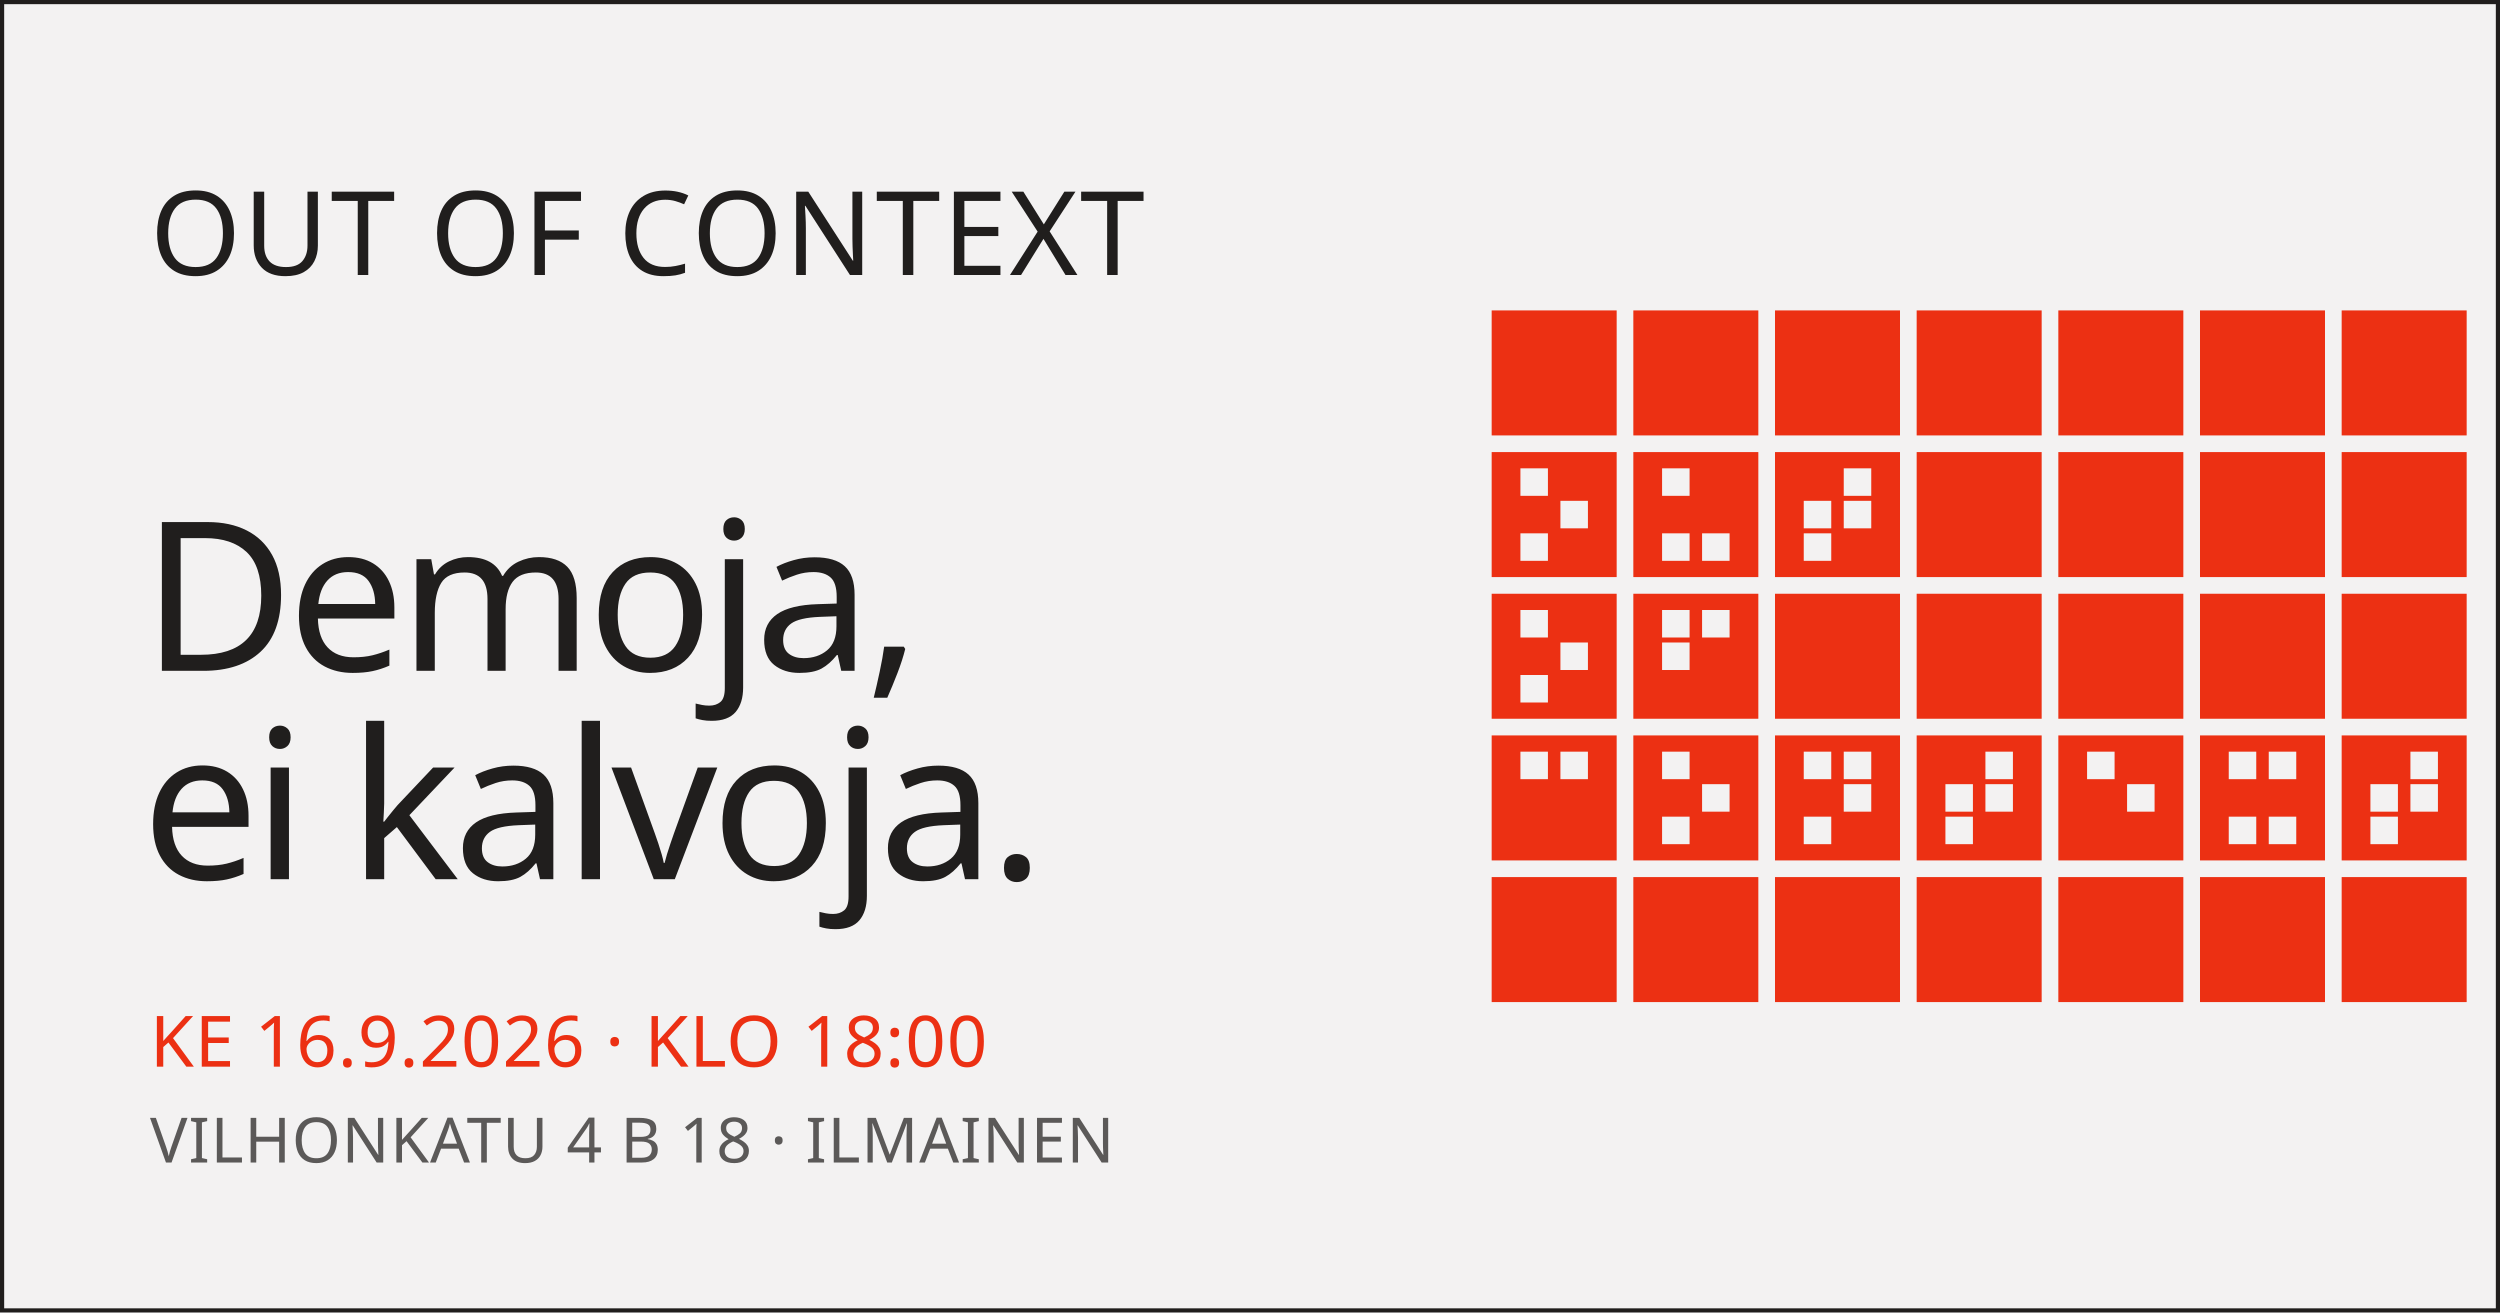
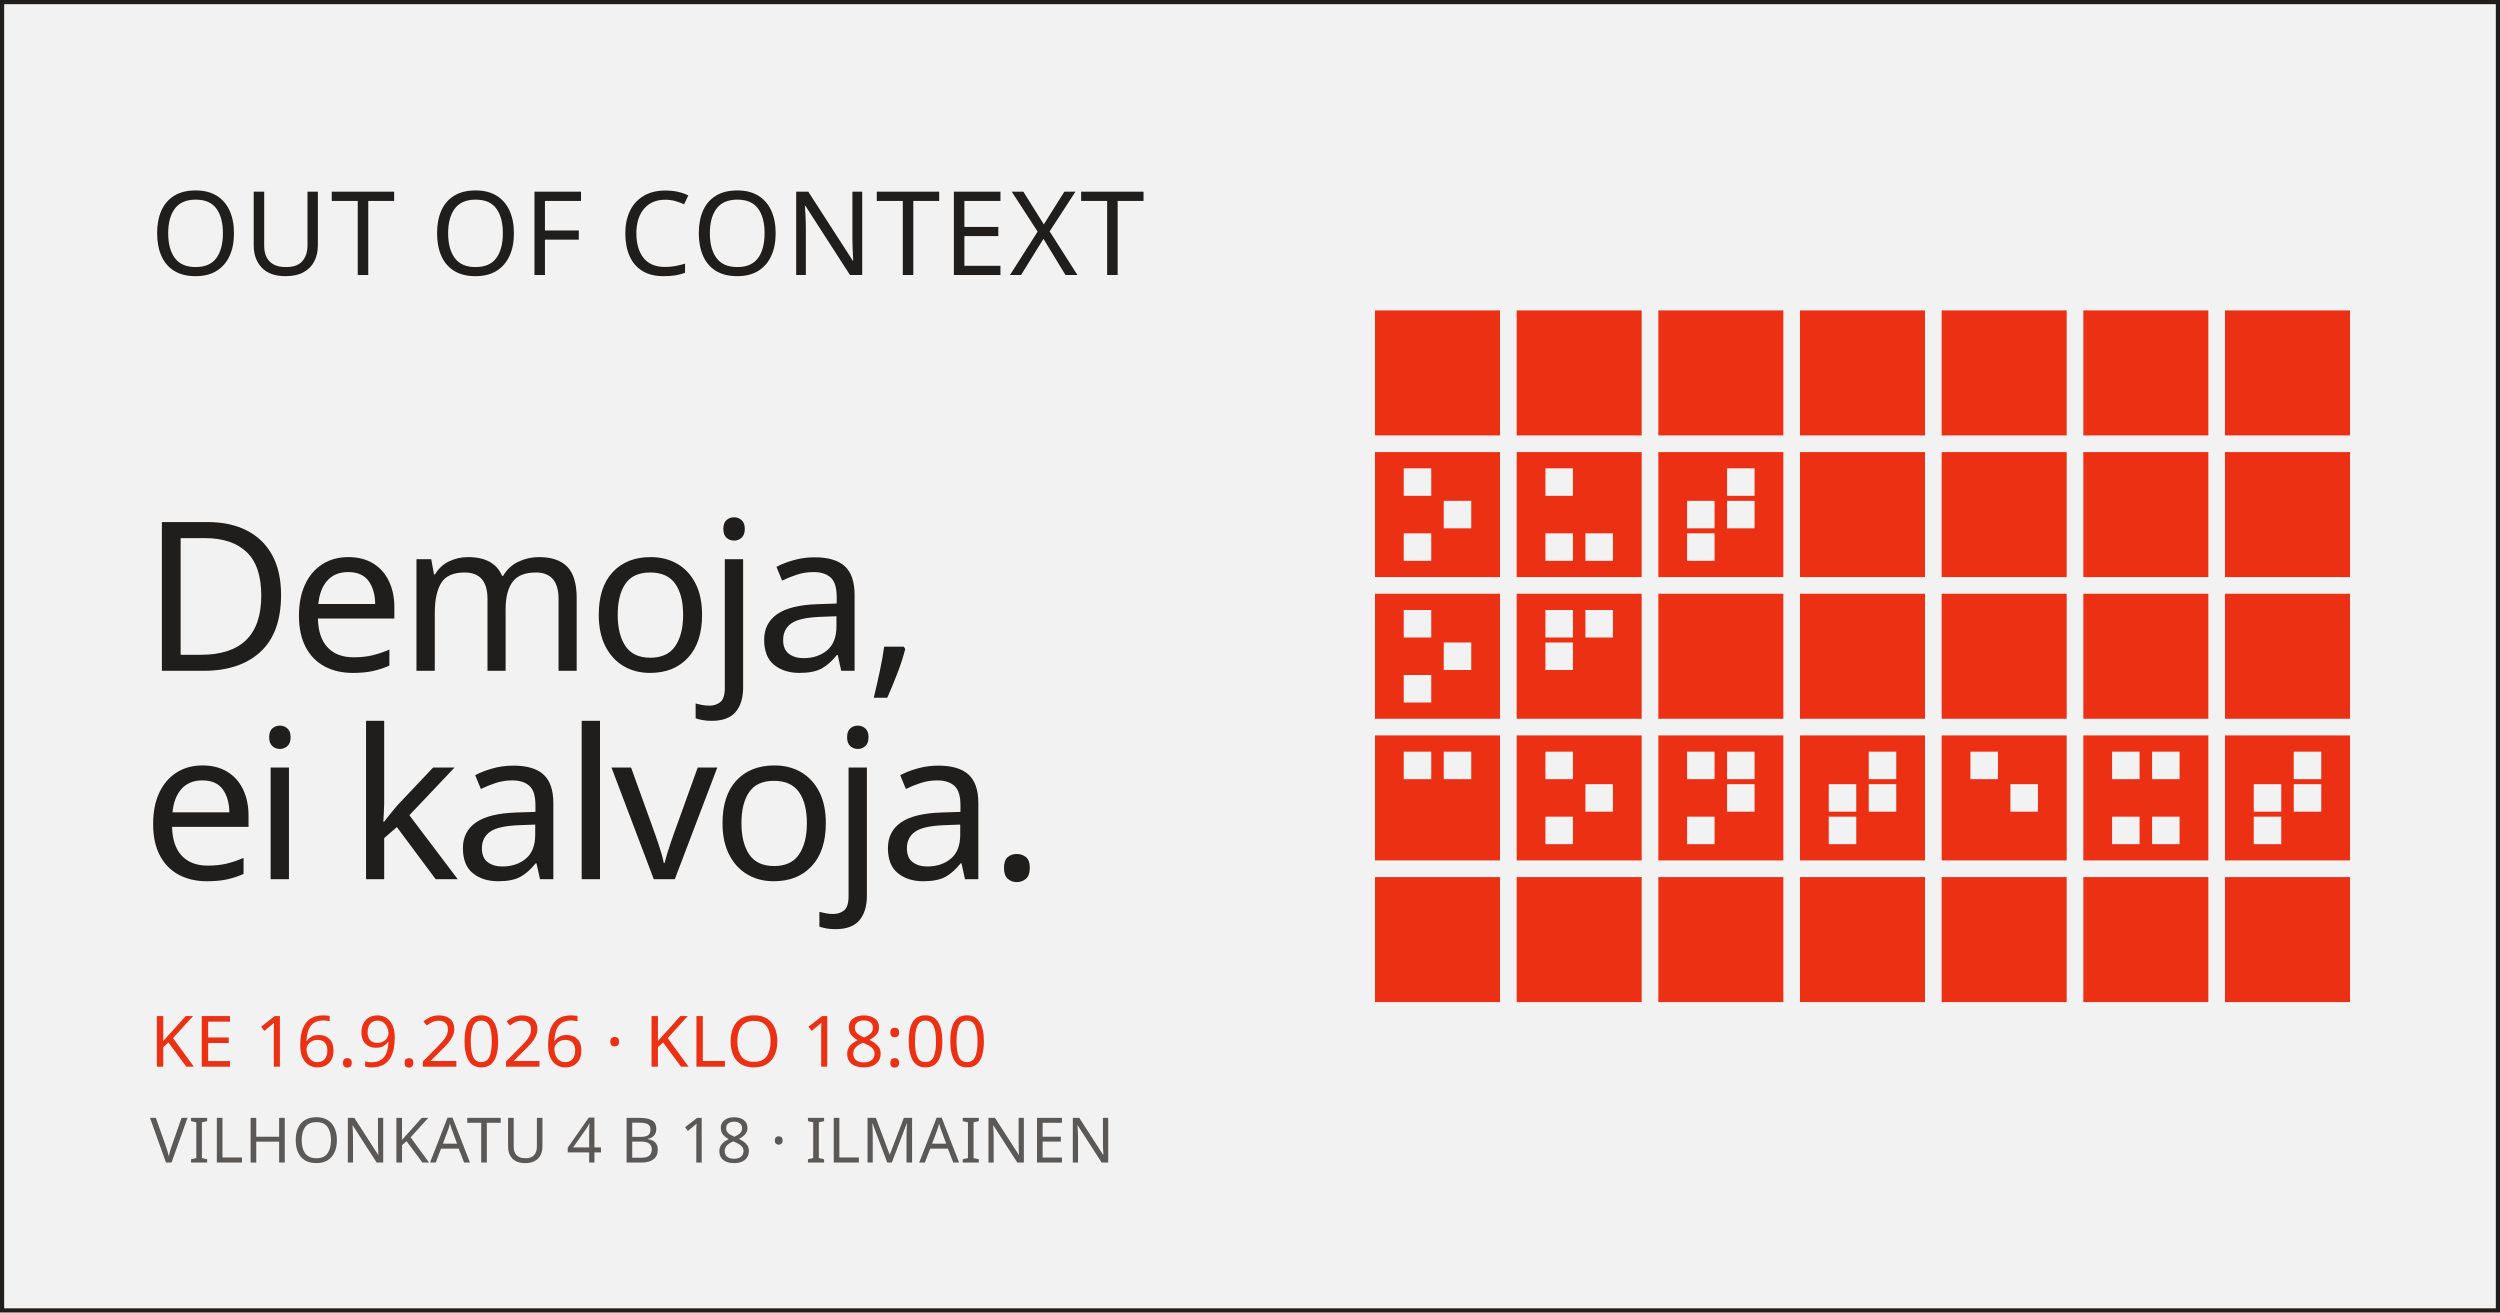
<svg xmlns="http://www.w3.org/2000/svg" width="1200" height="630" viewBox="0 0 1200 630">
  <rect width="1200" height="630" fill="#f3f2f2" />
  <rect x="1" y="1" width="1198" height="628" fill="none" stroke="#201e1d" stroke-width="2" />
  <text x="72" y="132" font-family="Archivo Black, Archivo, sans-serif" font-size="56" letter-spacing="1" fill="#201e1d">OUT OF CONTEXT</text>
  <text x="68" y="322" font-family="Archivo Black, Archivo, sans-serif" font-size="100" letter-spacing="-3" fill="#201e1d">Demoja,</text>
  <text x="68" y="422" font-family="Archivo Black, Archivo, sans-serif" font-size="100" letter-spacing="-3" fill="#201e1d">ei kalvoja.</text>
  <text x="72" y="512" font-family="Archivo Black, Archivo, sans-serif" font-size="34" letter-spacing="0.5" fill="#ec3013">KE 16.9.2026 · KLO 18:00</text>
  <text x="72" y="558" font-family="Archivo Black, Archivo, sans-serif" font-size="30" letter-spacing="0.5" fill="#201e1d" opacity="0.72">VILHONKATU 4 B 18 · ILMAINEN</text>
-   <rect x="716" y="149" width="60" height="60" fill="#ec3013" />
-   <rect x="784" y="149" width="60" height="60" fill="#ec3013" />
-   <rect x="852" y="149" width="60" height="60" fill="#ec3013" />
-   <rect x="920" y="149" width="60" height="60" fill="#ec3013" />
-   <rect x="988" y="149" width="60" height="60" fill="#ec3013" />
-   <rect x="1056" y="149" width="60" height="60" fill="#ec3013" />
-   <rect x="1124" y="149" width="60" height="60" fill="#ec3013" />
-   <rect x="716" y="217" width="60" height="60" fill="#ec3013" />
-   <rect x="729.8" y="224.8" width="13.2" height="13.2" fill="#f3f2f2" />
-   <rect x="729.8" y="256.0" width="13.2" height="13.2" fill="#f3f2f2" />
-   <rect x="749.0" y="240.4" width="13.2" height="13.2" fill="#f3f2f2" />
-   <rect x="784" y="217" width="60" height="60" fill="#ec3013" />
-   <rect x="797.8" y="224.8" width="13.2" height="13.2" fill="#f3f2f2" />
-   <rect x="797.8" y="256.0" width="13.2" height="13.2" fill="#f3f2f2" />
-   <rect x="817.0" y="256.0" width="13.2" height="13.2" fill="#f3f2f2" />
-   <rect x="852" y="217" width="60" height="60" fill="#ec3013" />
-   <rect x="865.8" y="240.4" width="13.2" height="13.2" fill="#f3f2f2" />
-   <rect x="865.8" y="256.0" width="13.2" height="13.2" fill="#f3f2f2" />
-   <rect x="885.0" y="224.8" width="13.2" height="13.2" fill="#f3f2f2" />
-   <rect x="885.0" y="240.4" width="13.2" height="13.2" fill="#f3f2f2" />
-   <rect x="920" y="217" width="60" height="60" fill="#ec3013" />
-   <rect x="988" y="217" width="60" height="60" fill="#ec3013" />
-   <rect x="1056" y="217" width="60" height="60" fill="#ec3013" />
-   <rect x="1124" y="217" width="60" height="60" fill="#ec3013" />
-   <rect x="716" y="285" width="60" height="60" fill="#ec3013" />
-   <rect x="729.8" y="292.8" width="13.2" height="13.2" fill="#f3f2f2" />
-   <rect x="729.8" y="324.0" width="13.2" height="13.2" fill="#f3f2f2" />
-   <rect x="749.0" y="308.4" width="13.2" height="13.2" fill="#f3f2f2" />
-   <rect x="784" y="285" width="60" height="60" fill="#ec3013" />
-   <rect x="797.8" y="292.8" width="13.2" height="13.2" fill="#f3f2f2" />
-   <rect x="797.8" y="308.4" width="13.2" height="13.2" fill="#f3f2f2" />
-   <rect x="817.0" y="292.8" width="13.2" height="13.2" fill="#f3f2f2" />
-   <rect x="852" y="285" width="60" height="60" fill="#ec3013" />
-   <rect x="920" y="285" width="60" height="60" fill="#ec3013" />
-   <rect x="988" y="285" width="60" height="60" fill="#ec3013" />
-   <rect x="1056" y="285" width="60" height="60" fill="#ec3013" />
-   <rect x="1124" y="285" width="60" height="60" fill="#ec3013" />
-   <rect x="716" y="353" width="60" height="60" fill="#ec3013" />
-   <rect x="729.8" y="360.8" width="13.2" height="13.2" fill="#f3f2f2" />
-   <rect x="749.0" y="360.8" width="13.2" height="13.2" fill="#f3f2f2" />
-   <rect x="784" y="353" width="60" height="60" fill="#ec3013" />
-   <rect x="797.8" y="360.8" width="13.2" height="13.2" fill="#f3f2f2" />
-   <rect x="797.8" y="392.0" width="13.2" height="13.2" fill="#f3f2f2" />
-   <rect x="817.0" y="376.4" width="13.2" height="13.2" fill="#f3f2f2" />
-   <rect x="852" y="353" width="60" height="60" fill="#ec3013" />
-   <rect x="865.8" y="360.8" width="13.2" height="13.2" fill="#f3f2f2" />
-   <rect x="865.8" y="392.0" width="13.2" height="13.2" fill="#f3f2f2" />
-   <rect x="885.0" y="360.8" width="13.2" height="13.2" fill="#f3f2f2" />
-   <rect x="885.0" y="376.4" width="13.2" height="13.2" fill="#f3f2f2" />
-   <rect x="920" y="353" width="60" height="60" fill="#ec3013" />
-   <rect x="933.8" y="376.4" width="13.2" height="13.2" fill="#f3f2f2" />
-   <rect x="933.8" y="392.0" width="13.2" height="13.2" fill="#f3f2f2" />
-   <rect x="953.0" y="360.8" width="13.2" height="13.2" fill="#f3f2f2" />
-   <rect x="953.0" y="376.4" width="13.2" height="13.2" fill="#f3f2f2" />
-   <rect x="988" y="353" width="60" height="60" fill="#ec3013" />
-   <rect x="1001.8" y="360.8" width="13.2" height="13.2" fill="#f3f2f2" />
-   <rect x="1021.0" y="376.4" width="13.2" height="13.2" fill="#f3f2f2" />
-   <rect x="1056" y="353" width="60" height="60" fill="#ec3013" />
-   <rect x="1069.8" y="360.8" width="13.2" height="13.2" fill="#f3f2f2" />
-   <rect x="1069.8" y="392.0" width="13.2" height="13.2" fill="#f3f2f2" />
-   <rect x="1089.0" y="360.8" width="13.2" height="13.2" fill="#f3f2f2" />
-   <rect x="1089.0" y="392.0" width="13.2" height="13.2" fill="#f3f2f2" />
-   <rect x="1124" y="353" width="60" height="60" fill="#ec3013" />
-   <rect x="1137.8" y="376.4" width="13.2" height="13.2" fill="#f3f2f2" />
-   <rect x="1137.8" y="392.0" width="13.2" height="13.2" fill="#f3f2f2" />
-   <rect x="1157.0" y="360.8" width="13.2" height="13.2" fill="#f3f2f2" />
-   <rect x="1157.0" y="376.4" width="13.2" height="13.2" fill="#f3f2f2" />
-   <rect x="716" y="421" width="60" height="60" fill="#ec3013" />
-   <rect x="784" y="421" width="60" height="60" fill="#ec3013" />
-   <rect x="852" y="421" width="60" height="60" fill="#ec3013" />
-   <rect x="920" y="421" width="60" height="60" fill="#ec3013" />
-   <rect x="988" y="421" width="60" height="60" fill="#ec3013" />
-   <rect x="1056" y="421" width="60" height="60" fill="#ec3013" />
-   <rect x="1124" y="421" width="60" height="60" fill="#ec3013" />
+   <rect x="660" y="149" width="60" height="60" fill="#ec3013" />
+   <rect x="728" y="149" width="60" height="60" fill="#ec3013" />
+   <rect x="796" y="149" width="60" height="60" fill="#ec3013" />
+   <rect x="864" y="149" width="60" height="60" fill="#ec3013" />
+   <rect x="932" y="149" width="60" height="60" fill="#ec3013" />
+   <rect x="1000" y="149" width="60" height="60" fill="#ec3013" />
+   <rect x="1068" y="149" width="60" height="60" fill="#ec3013" />
+   <rect x="660" y="217" width="60" height="60" fill="#ec3013" />
+   <rect x="673.8" y="224.8" width="13.2" height="13.2" fill="#f3f2f2" />
+   <rect x="673.8" y="256.0" width="13.2" height="13.2" fill="#f3f2f2" />
+   <rect x="693.0" y="240.4" width="13.2" height="13.2" fill="#f3f2f2" />
+   <rect x="728" y="217" width="60" height="60" fill="#ec3013" />
+   <rect x="741.8" y="224.8" width="13.2" height="13.2" fill="#f3f2f2" />
+   <rect x="741.8" y="256.0" width="13.2" height="13.2" fill="#f3f2f2" />
+   <rect x="761.0" y="256.0" width="13.2" height="13.2" fill="#f3f2f2" />
+   <rect x="796" y="217" width="60" height="60" fill="#ec3013" />
+   <rect x="809.8" y="240.4" width="13.2" height="13.2" fill="#f3f2f2" />
+   <rect x="809.8" y="256.0" width="13.2" height="13.2" fill="#f3f2f2" />
+   <rect x="829.0" y="224.8" width="13.2" height="13.2" fill="#f3f2f2" />
+   <rect x="829.0" y="240.4" width="13.2" height="13.2" fill="#f3f2f2" />
+   <rect x="864" y="217" width="60" height="60" fill="#ec3013" />
+   <rect x="932" y="217" width="60" height="60" fill="#ec3013" />
+   <rect x="1000" y="217" width="60" height="60" fill="#ec3013" />
+   <rect x="1068" y="217" width="60" height="60" fill="#ec3013" />
+   <rect x="660" y="285" width="60" height="60" fill="#ec3013" />
+   <rect x="673.8" y="292.8" width="13.2" height="13.2" fill="#f3f2f2" />
+   <rect x="673.8" y="324.0" width="13.2" height="13.2" fill="#f3f2f2" />
+   <rect x="693.0" y="308.4" width="13.2" height="13.2" fill="#f3f2f2" />
+   <rect x="728" y="285" width="60" height="60" fill="#ec3013" />
+   <rect x="741.8" y="292.8" width="13.2" height="13.2" fill="#f3f2f2" />
+   <rect x="741.8" y="308.4" width="13.2" height="13.2" fill="#f3f2f2" />
+   <rect x="761.0" y="292.8" width="13.2" height="13.2" fill="#f3f2f2" />
+   <rect x="796" y="285" width="60" height="60" fill="#ec3013" />
+   <rect x="864" y="285" width="60" height="60" fill="#ec3013" />
+   <rect x="932" y="285" width="60" height="60" fill="#ec3013" />
+   <rect x="1000" y="285" width="60" height="60" fill="#ec3013" />
+   <rect x="1068" y="285" width="60" height="60" fill="#ec3013" />
+   <rect x="660" y="353" width="60" height="60" fill="#ec3013" />
+   <rect x="673.8" y="360.8" width="13.2" height="13.2" fill="#f3f2f2" />
+   <rect x="693.0" y="360.8" width="13.2" height="13.2" fill="#f3f2f2" />
+   <rect x="728" y="353" width="60" height="60" fill="#ec3013" />
+   <rect x="741.8" y="360.8" width="13.2" height="13.2" fill="#f3f2f2" />
+   <rect x="741.8" y="392.0" width="13.2" height="13.2" fill="#f3f2f2" />
+   <rect x="761.0" y="376.4" width="13.2" height="13.2" fill="#f3f2f2" />
+   <rect x="796" y="353" width="60" height="60" fill="#ec3013" />
+   <rect x="809.8" y="360.8" width="13.2" height="13.2" fill="#f3f2f2" />
+   <rect x="809.8" y="392.0" width="13.2" height="13.2" fill="#f3f2f2" />
+   <rect x="829.0" y="360.8" width="13.2" height="13.2" fill="#f3f2f2" />
+   <rect x="829.0" y="376.4" width="13.2" height="13.2" fill="#f3f2f2" />
+   <rect x="864" y="353" width="60" height="60" fill="#ec3013" />
+   <rect x="877.8" y="376.4" width="13.2" height="13.2" fill="#f3f2f2" />
+   <rect x="877.8" y="392.0" width="13.2" height="13.2" fill="#f3f2f2" />
+   <rect x="897.0" y="360.8" width="13.2" height="13.2" fill="#f3f2f2" />
+   <rect x="897.0" y="376.4" width="13.2" height="13.2" fill="#f3f2f2" />
+   <rect x="932" y="353" width="60" height="60" fill="#ec3013" />
+   <rect x="945.8" y="360.8" width="13.2" height="13.2" fill="#f3f2f2" />
+   <rect x="965.0" y="376.4" width="13.2" height="13.2" fill="#f3f2f2" />
+   <rect x="1000" y="353" width="60" height="60" fill="#ec3013" />
+   <rect x="1013.8" y="360.8" width="13.2" height="13.2" fill="#f3f2f2" />
+   <rect x="1013.8" y="392.0" width="13.2" height="13.2" fill="#f3f2f2" />
+   <rect x="1033.0" y="360.8" width="13.2" height="13.2" fill="#f3f2f2" />
+   <rect x="1033.0" y="392.0" width="13.2" height="13.2" fill="#f3f2f2" />
+   <rect x="1068" y="353" width="60" height="60" fill="#ec3013" />
+   <rect x="1081.8" y="376.4" width="13.2" height="13.2" fill="#f3f2f2" />
+   <rect x="1081.8" y="392.0" width="13.2" height="13.2" fill="#f3f2f2" />
+   <rect x="1101.0" y="360.8" width="13.2" height="13.2" fill="#f3f2f2" />
+   <rect x="1101.0" y="376.4" width="13.2" height="13.2" fill="#f3f2f2" />
+   <rect x="660" y="421" width="60" height="60" fill="#ec3013" />
+   <rect x="728" y="421" width="60" height="60" fill="#ec3013" />
+   <rect x="796" y="421" width="60" height="60" fill="#ec3013" />
+   <rect x="864" y="421" width="60" height="60" fill="#ec3013" />
+   <rect x="932" y="421" width="60" height="60" fill="#ec3013" />
+   <rect x="1000" y="421" width="60" height="60" fill="#ec3013" />
+   <rect x="1068" y="421" width="60" height="60" fill="#ec3013" />
</svg>
